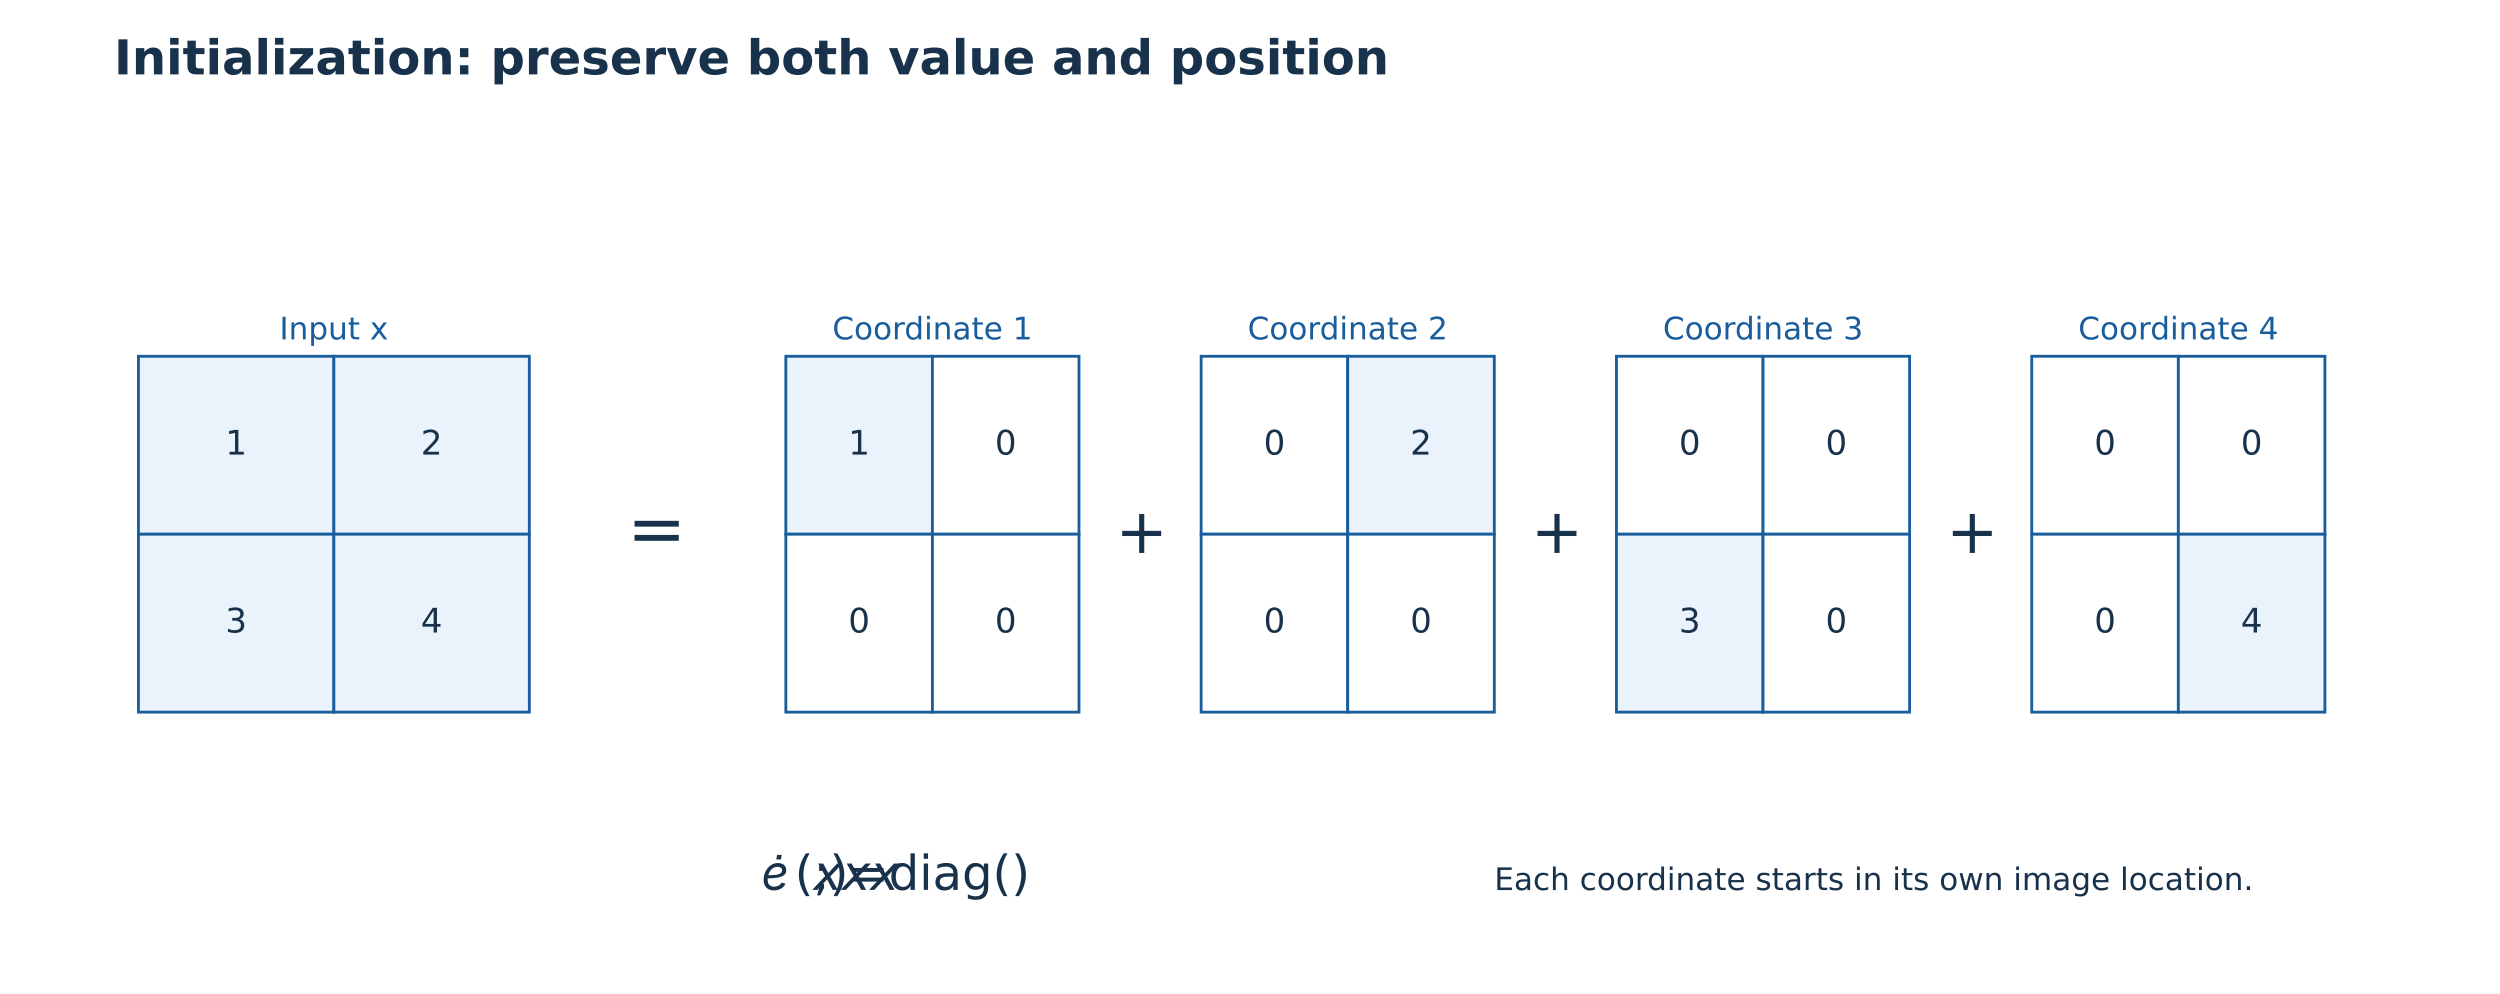
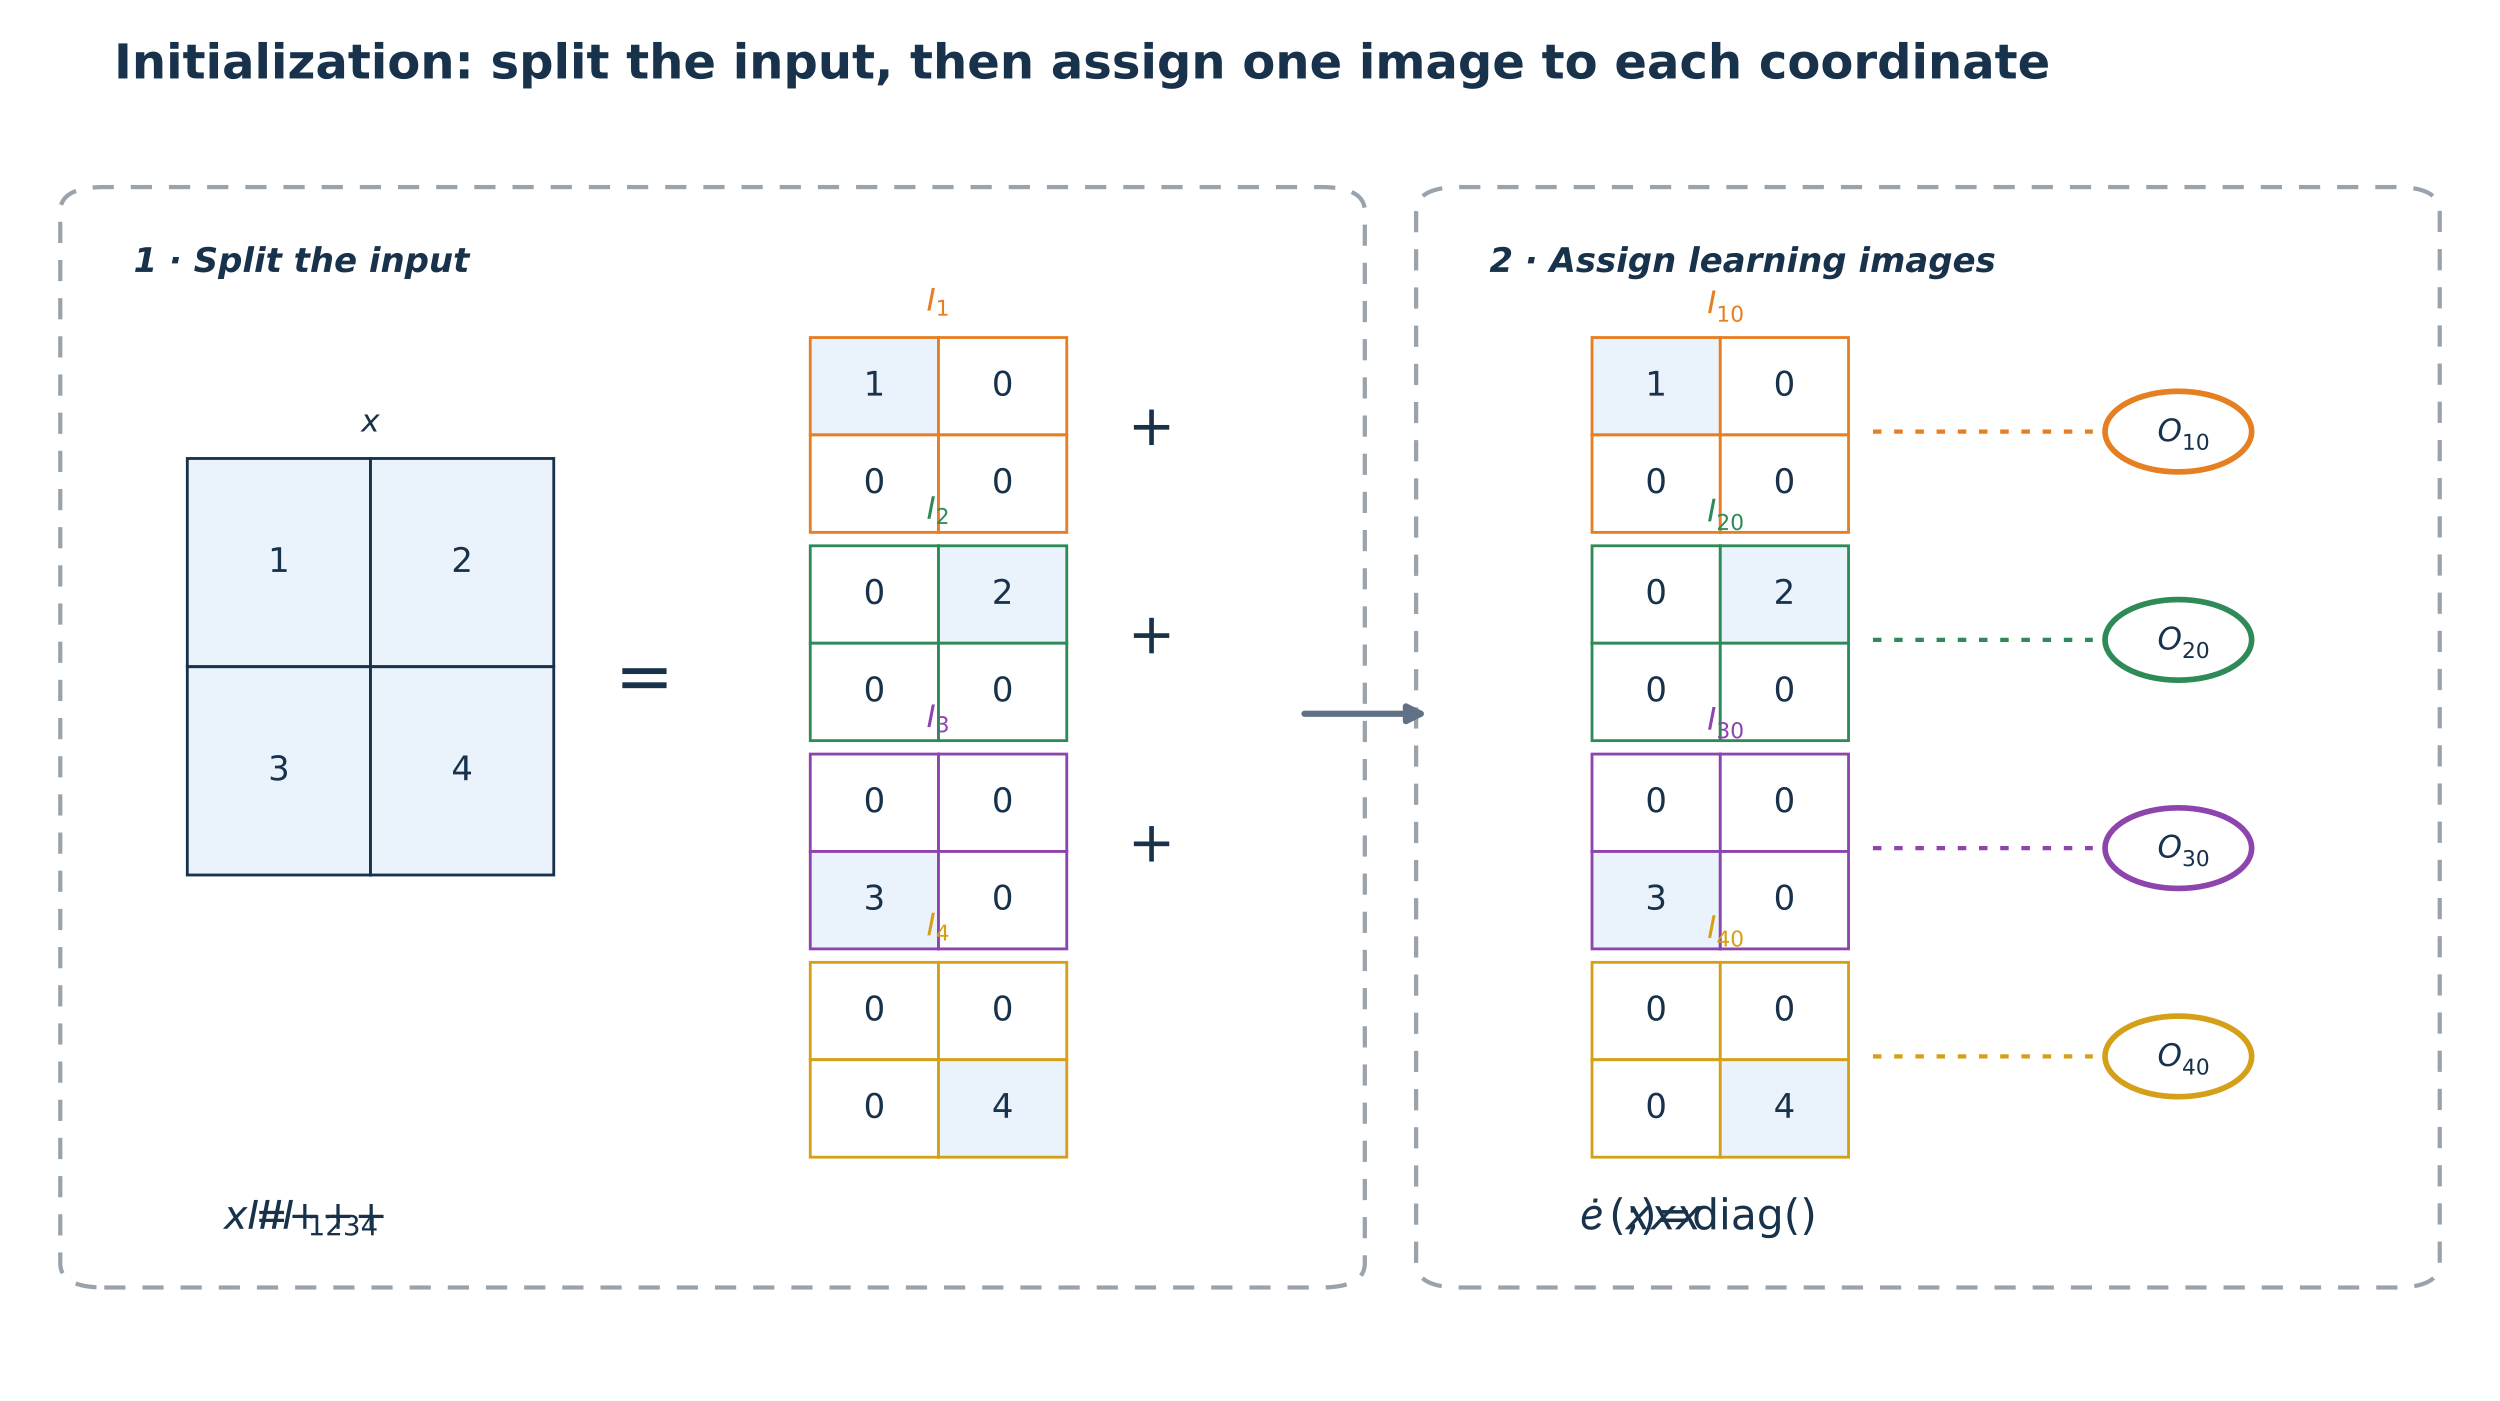
- <svg xmlns="http://www.w3.org/2000/svg" width="884.16pt" height="351.36pt" viewBox="0 0 884.16 351.36" version="1.1">
+ <svg xmlns="http://www.w3.org/2000/svg" width="884.16pt" height="495.36pt" viewBox="0 0 884.16 495.36" version="1.1">
  <defs>
    <style type="text/css">*{stroke-linejoin: round; stroke-linecap: butt}</style>
  </defs>
  <g id="figure_1">
    <g id="patch_1">
-       <path d="M 0 351.36 L 884.16 351.36 L 884.16 0 L 0 0 z " style="fill: #ffffff" />
+       <path d="M 0 495.36 L 884.16 495.36 L 884.16 0 L 0 0 z " style="fill: #ffffff" />
    </g>
    <g id="axes_1">
      <g id="patch_2">
-         <path d="M 48.96 188.928 L 118.08 188.928 L 118.08 126 L 48.96 126 z " clip-path="url(#p3dae7c7e7a)" style="fill: #eaf3fb; stroke: #195d9c; stroke-linejoin: miter" />
+         <path d="M 36.864 455.342 L 467.136 455.342 Q 482.688 455.342 482.688 446.789 L 482.688 74.707 Q 482.688 66.154 467.136 66.154 L 36.864 66.154 Q 21.312 66.154 21.312 74.707 L 21.312 446.789 Q 21.312 455.342 36.864 455.342 z " clip-path="url(#p01861d3ef5)" style="fill: #ffffff; stroke-dasharray: 7.5,6; stroke-dashoffset: 0; stroke: #9aa3ac; stroke-width: 1.5; stroke-linejoin: miter" />
      </g>
      <g id="patch_3">
-         <path d="M 118.08 188.928 L 187.2 188.928 L 187.2 126 L 118.08 126 z " clip-path="url(#p3dae7c7e7a)" style="fill: #eaf3fb; stroke: #195d9c; stroke-linejoin: miter" />
+         <path d="M 516.384 455.342 L 847.296 455.342 Q 862.848 455.342 862.848 446.789 L 862.848 74.707 Q 862.848 66.154 847.296 66.154 L 516.384 66.154 Q 500.832 66.154 500.832 74.707 L 500.832 446.789 Q 500.832 455.342 516.384 455.342 z " clip-path="url(#p01861d3ef5)" style="fill: #ffffff; stroke-dasharray: 7.5,6; stroke-dashoffset: 0; stroke: #9aa3ac; stroke-width: 1.5; stroke-linejoin: miter" />
      </g>
      <g id="patch_4">
-         <path d="M 48.96 251.856 L 118.08 251.856 L 118.08 188.928 L 48.96 188.928 z " clip-path="url(#p3dae7c7e7a)" style="fill: #eaf3fb; stroke: #195d9c; stroke-linejoin: miter" />
+         <path d="M 66.24 235.8 L 131.04 235.8 L 131.04 162.144 L 66.24 162.144 z " clip-path="url(#p01861d3ef5)" style="fill: #eaf3fb; stroke: #18324b; stroke-linejoin: miter" />
      </g>
      <g id="patch_5">
-         <path d="M 118.08 251.856 L 187.2 251.856 L 187.2 188.928 L 118.08 188.928 z " clip-path="url(#p3dae7c7e7a)" style="fill: #eaf3fb; stroke: #195d9c; stroke-linejoin: miter" />
+         <path d="M 131.04 235.8 L 195.84 235.8 L 195.84 162.144 L 131.04 162.144 z " clip-path="url(#p01861d3ef5)" style="fill: #eaf3fb; stroke: #18324b; stroke-linejoin: miter" />
      </g>
      <g id="patch_6">
-         <path d="M 277.92 188.928 L 329.76 188.928 L 329.76 126 L 277.92 126 z " clip-path="url(#p3dae7c7e7a)" style="fill: #eaf3fb; stroke: #195d9c; stroke-linejoin: miter" />
+         <path d="M 66.24 309.456 L 131.04 309.456 L 131.04 235.8 L 66.24 235.8 z " clip-path="url(#p01861d3ef5)" style="fill: #eaf3fb; stroke: #18324b; stroke-linejoin: miter" />
      </g>
      <g id="patch_7">
-         <path d="M 329.76 188.928 L 381.6 188.928 L 381.6 126 L 329.76 126 z " clip-path="url(#p3dae7c7e7a)" style="fill: #ffffff; stroke: #195d9c; stroke-linejoin: miter" />
+         <path d="M 131.04 309.456 L 195.84 309.456 L 195.84 235.8 L 131.04 235.8 z " clip-path="url(#p01861d3ef5)" style="fill: #eaf3fb; stroke: #18324b; stroke-linejoin: miter" />
      </g>
      <g id="patch_8">
-         <path d="M 277.92 251.856 L 329.76 251.856 L 329.76 188.928 L 277.92 188.928 z " clip-path="url(#p3dae7c7e7a)" style="fill: #ffffff; stroke: #195d9c; stroke-linejoin: miter" />
+         <path d="M 286.56 153.828 L 331.92 153.828 L 331.92 119.376 L 286.56 119.376 z " clip-path="url(#p01861d3ef5)" style="fill: #eaf3fb; stroke: #e67e22; stroke-linejoin: miter" />
      </g>
      <g id="patch_9">
-         <path d="M 329.76 251.856 L 381.6 251.856 L 381.6 188.928 L 329.76 188.928 z " clip-path="url(#p3dae7c7e7a)" style="fill: #ffffff; stroke: #195d9c; stroke-linejoin: miter" />
+         <path d="M 331.92 153.828 L 377.28 153.828 L 377.28 119.376 L 331.92 119.376 z " clip-path="url(#p01861d3ef5)" style="fill: #ffffff; stroke: #e67e22; stroke-linejoin: miter" />
      </g>
      <g id="patch_10">
-         <path d="M 424.8 188.928 L 476.64 188.928 L 476.64 126 L 424.8 126 z " clip-path="url(#p3dae7c7e7a)" style="fill: #ffffff; stroke: #195d9c; stroke-linejoin: miter" />
+         <path d="M 286.56 188.28 L 331.92 188.28 L 331.92 153.828 L 286.56 153.828 z " clip-path="url(#p01861d3ef5)" style="fill: #ffffff; stroke: #e67e22; stroke-linejoin: miter" />
      </g>
      <g id="patch_11">
-         <path d="M 476.64 188.928 L 528.48 188.928 L 528.48 126 L 476.64 126 z " clip-path="url(#p3dae7c7e7a)" style="fill: #eaf3fb; stroke: #195d9c; stroke-linejoin: miter" />
+         <path d="M 331.92 188.28 L 377.28 188.28 L 377.28 153.828 L 331.92 153.828 z " clip-path="url(#p01861d3ef5)" style="fill: #ffffff; stroke: #e67e22; stroke-linejoin: miter" />
      </g>
      <g id="patch_12">
-         <path d="M 424.8 251.856 L 476.64 251.856 L 476.64 188.928 L 424.8 188.928 z " clip-path="url(#p3dae7c7e7a)" style="fill: #ffffff; stroke: #195d9c; stroke-linejoin: miter" />
+         <path d="M 563.04 153.828 L 608.4 153.828 L 608.4 119.376 L 563.04 119.376 z " clip-path="url(#p01861d3ef5)" style="fill: #eaf3fb; stroke: #e67e22; stroke-linejoin: miter" />
      </g>
      <g id="patch_13">
-         <path d="M 476.64 251.856 L 528.48 251.856 L 528.48 188.928 L 476.64 188.928 z " clip-path="url(#p3dae7c7e7a)" style="fill: #ffffff; stroke: #195d9c; stroke-linejoin: miter" />
+         <path d="M 608.4 153.828 L 653.76 153.828 L 653.76 119.376 L 608.4 119.376 z " clip-path="url(#p01861d3ef5)" style="fill: #ffffff; stroke: #e67e22; stroke-linejoin: miter" />
      </g>
      <g id="patch_14">
-         <path d="M 571.68 188.928 L 623.52 188.928 L 623.52 126 L 571.68 126 z " clip-path="url(#p3dae7c7e7a)" style="fill: #ffffff; stroke: #195d9c; stroke-linejoin: miter" />
+         <path d="M 563.04 188.28 L 608.4 188.28 L 608.4 153.828 L 563.04 153.828 z " clip-path="url(#p01861d3ef5)" style="fill: #ffffff; stroke: #e67e22; stroke-linejoin: miter" />
      </g>
      <g id="patch_15">
-         <path d="M 623.52 188.928 L 675.36 188.928 L 675.36 126 L 623.52 126 z " clip-path="url(#p3dae7c7e7a)" style="fill: #ffffff; stroke: #195d9c; stroke-linejoin: miter" />
+         <path d="M 608.4 188.28 L 653.76 188.28 L 653.76 153.828 L 608.4 153.828 z " clip-path="url(#p01861d3ef5)" style="fill: #ffffff; stroke: #e67e22; stroke-linejoin: miter" />
      </g>
      <g id="patch_16">
-         <path d="M 571.68 251.856 L 623.52 251.856 L 623.52 188.928 L 571.68 188.928 z " clip-path="url(#p3dae7c7e7a)" style="fill: #eaf3fb; stroke: #195d9c; stroke-linejoin: miter" />
+         <path d="M 770.4 166.896 C 777.274 166.896 783.868 165.394 788.728 162.721 C 793.589 160.047 796.32 156.421 796.32 152.64 C 796.32 148.859 793.589 145.233 788.728 142.559 C 783.868 139.886 777.274 138.384 770.4 138.384 C 763.526 138.384 756.932 139.886 752.072 142.559 C 747.211 145.233 744.48 148.859 744.48 152.64 C 744.48 156.421 747.211 160.047 752.072 162.721 C 756.932 165.394 763.526 166.896 770.4 166.896 z " clip-path="url(#p01861d3ef5)" style="fill: #ffffff; stroke: #e67e22; stroke-width: 2; stroke-linejoin: miter" />
      </g>
      <g id="patch_17">
-         <path d="M 623.52 251.856 L 675.36 251.856 L 675.36 188.928 L 623.52 188.928 z " clip-path="url(#p3dae7c7e7a)" style="fill: #ffffff; stroke: #195d9c; stroke-linejoin: miter" />
+         <path d="M 286.56 227.484 L 331.92 227.484 L 331.92 193.032 L 286.56 193.032 z " clip-path="url(#p01861d3ef5)" style="fill: #ffffff; stroke: #2e8b57; stroke-linejoin: miter" />
      </g>
      <g id="patch_18">
-         <path d="M 718.56 188.928 L 770.4 188.928 L 770.4 126 L 718.56 126 z " clip-path="url(#p3dae7c7e7a)" style="fill: #ffffff; stroke: #195d9c; stroke-linejoin: miter" />
+         <path d="M 331.92 227.484 L 377.28 227.484 L 377.28 193.032 L 331.92 193.032 z " clip-path="url(#p01861d3ef5)" style="fill: #eaf3fb; stroke: #2e8b57; stroke-linejoin: miter" />
      </g>
      <g id="patch_19">
-         <path d="M 770.4 188.928 L 822.24 188.928 L 822.24 126 L 770.4 126 z " clip-path="url(#p3dae7c7e7a)" style="fill: #ffffff; stroke: #195d9c; stroke-linejoin: miter" />
+         <path d="M 286.56 261.936 L 331.92 261.936 L 331.92 227.484 L 286.56 227.484 z " clip-path="url(#p01861d3ef5)" style="fill: #ffffff; stroke: #2e8b57; stroke-linejoin: miter" />
      </g>
      <g id="patch_20">
-         <path d="M 718.56 251.856 L 770.4 251.856 L 770.4 188.928 L 718.56 188.928 z " clip-path="url(#p3dae7c7e7a)" style="fill: #ffffff; stroke: #195d9c; stroke-linejoin: miter" />
+         <path d="M 331.92 261.936 L 377.28 261.936 L 377.28 227.484 L 331.92 227.484 z " clip-path="url(#p01861d3ef5)" style="fill: #ffffff; stroke: #2e8b57; stroke-linejoin: miter" />
      </g>
      <g id="patch_21">
-         <path d="M 770.4 251.856 L 822.24 251.856 L 822.24 188.928 L 770.4 188.928 z " clip-path="url(#p3dae7c7e7a)" style="fill: #eaf3fb; stroke: #195d9c; stroke-linejoin: miter" />
+         <path d="M 563.04 227.484 L 608.4 227.484 L 608.4 193.032 L 563.04 193.032 z " clip-path="url(#p01861d3ef5)" style="fill: #ffffff; stroke: #2e8b57; stroke-linejoin: miter" />
+       </g>
+       <g id="patch_22">
+         <path d="M 608.4 227.484 L 653.76 227.484 L 653.76 193.032 L 608.4 193.032 z " clip-path="url(#p01861d3ef5)" style="fill: #eaf3fb; stroke: #2e8b57; stroke-linejoin: miter" />
+       </g>
+       <g id="patch_23">
+         <path d="M 563.04 261.936 L 608.4 261.936 L 608.4 227.484 L 563.04 227.484 z " clip-path="url(#p01861d3ef5)" style="fill: #ffffff; stroke: #2e8b57; stroke-linejoin: miter" />
+       </g>
+       <g id="patch_24">
+         <path d="M 608.4 261.936 L 653.76 261.936 L 653.76 227.484 L 608.4 227.484 z " clip-path="url(#p01861d3ef5)" style="fill: #ffffff; stroke: #2e8b57; stroke-linejoin: miter" />
+       </g>
+       <g id="patch_25">
+         <path d="M 770.4 240.552 C 777.274 240.552 783.868 239.05 788.728 236.377 C 793.589 233.703 796.32 230.077 796.32 226.296 C 796.32 222.515 793.589 218.889 788.728 216.215 C 783.868 213.542 777.274 212.04 770.4 212.04 C 763.526 212.04 756.932 213.542 752.072 216.215 C 747.211 218.889 744.48 222.515 744.48 226.296 C 744.48 230.077 747.211 233.703 752.072 236.377 C 756.932 239.05 763.526 240.552 770.4 240.552 z " clip-path="url(#p01861d3ef5)" style="fill: #ffffff; stroke: #2e8b57; stroke-width: 2; stroke-linejoin: miter" />
+       </g>
+       <g id="patch_26">
+         <path d="M 286.56 301.14 L 331.92 301.14 L 331.92 266.688 L 286.56 266.688 z " clip-path="url(#p01861d3ef5)" style="fill: #ffffff; stroke: #8e44ad; stroke-linejoin: miter" />
+       </g>
+       <g id="patch_27">
+         <path d="M 331.92 301.14 L 377.28 301.14 L 377.28 266.688 L 331.92 266.688 z " clip-path="url(#p01861d3ef5)" style="fill: #ffffff; stroke: #8e44ad; stroke-linejoin: miter" />
+       </g>
+       <g id="patch_28">
+         <path d="M 286.56 335.592 L 331.92 335.592 L 331.92 301.14 L 286.56 301.14 z " clip-path="url(#p01861d3ef5)" style="fill: #eaf3fb; stroke: #8e44ad; stroke-linejoin: miter" />
+       </g>
+       <g id="patch_29">
+         <path d="M 331.92 335.592 L 377.28 335.592 L 377.28 301.14 L 331.92 301.14 z " clip-path="url(#p01861d3ef5)" style="fill: #ffffff; stroke: #8e44ad; stroke-linejoin: miter" />
+       </g>
+       <g id="patch_30">
+         <path d="M 563.04 301.14 L 608.4 301.14 L 608.4 266.688 L 563.04 266.688 z " clip-path="url(#p01861d3ef5)" style="fill: #ffffff; stroke: #8e44ad; stroke-linejoin: miter" />
+       </g>
+       <g id="patch_31">
+         <path d="M 608.4 301.14 L 653.76 301.14 L 653.76 266.688 L 608.4 266.688 z " clip-path="url(#p01861d3ef5)" style="fill: #ffffff; stroke: #8e44ad; stroke-linejoin: miter" />
+       </g>
+       <g id="patch_32">
+         <path d="M 563.04 335.592 L 608.4 335.592 L 608.4 301.14 L 563.04 301.14 z " clip-path="url(#p01861d3ef5)" style="fill: #eaf3fb; stroke: #8e44ad; stroke-linejoin: miter" />
+       </g>
+       <g id="patch_33">
+         <path d="M 608.4 335.592 L 653.76 335.592 L 653.76 301.14 L 608.4 301.14 z " clip-path="url(#p01861d3ef5)" style="fill: #ffffff; stroke: #8e44ad; stroke-linejoin: miter" />
+       </g>
+       <g id="patch_34">
+         <path d="M 770.4 314.208 C 777.274 314.208 783.868 312.706 788.728 310.033 C 793.589 307.359 796.32 303.733 796.32 299.952 C 796.32 296.171 793.589 292.545 788.728 289.871 C 783.868 287.198 777.274 285.696 770.4 285.696 C 763.526 285.696 756.932 287.198 752.072 289.871 C 747.211 292.545 744.48 296.171 744.48 299.952 C 744.48 303.733 747.211 307.359 752.072 310.033 C 756.932 312.706 763.526 314.208 770.4 314.208 z " clip-path="url(#p01861d3ef5)" style="fill: #ffffff; stroke: #8e44ad; stroke-width: 2; stroke-linejoin: miter" />
+       </g>
+       <g id="patch_35">
+         <path d="M 286.56 374.796 L 331.92 374.796 L 331.92 340.344 L 286.56 340.344 z " clip-path="url(#p01861d3ef5)" style="fill: #ffffff; stroke: #d4a017; stroke-linejoin: miter" />
+       </g>
+       <g id="patch_36">
+         <path d="M 331.92 374.796 L 377.28 374.796 L 377.28 340.344 L 331.92 340.344 z " clip-path="url(#p01861d3ef5)" style="fill: #ffffff; stroke: #d4a017; stroke-linejoin: miter" />
+       </g>
+       <g id="patch_37">
+         <path d="M 286.56 409.248 L 331.92 409.248 L 331.92 374.796 L 286.56 374.796 z " clip-path="url(#p01861d3ef5)" style="fill: #ffffff; stroke: #d4a017; stroke-linejoin: miter" />
+       </g>
+       <g id="patch_38">
+         <path d="M 331.92 409.248 L 377.28 409.248 L 377.28 374.796 L 331.92 374.796 z " clip-path="url(#p01861d3ef5)" style="fill: #eaf3fb; stroke: #d4a017; stroke-linejoin: miter" />
+       </g>
+       <g id="patch_39">
+         <path d="M 563.04 374.796 L 608.4 374.796 L 608.4 340.344 L 563.04 340.344 z " clip-path="url(#p01861d3ef5)" style="fill: #ffffff; stroke: #d4a017; stroke-linejoin: miter" />
+       </g>
+       <g id="patch_40">
+         <path d="M 608.4 374.796 L 653.76 374.796 L 653.76 340.344 L 608.4 340.344 z " clip-path="url(#p01861d3ef5)" style="fill: #ffffff; stroke: #d4a017; stroke-linejoin: miter" />
+       </g>
+       <g id="patch_41">
+         <path d="M 563.04 409.248 L 608.4 409.248 L 608.4 374.796 L 563.04 374.796 z " clip-path="url(#p01861d3ef5)" style="fill: #ffffff; stroke: #d4a017; stroke-linejoin: miter" />
+       </g>
+       <g id="patch_42">
+         <path d="M 608.4 409.248 L 653.76 409.248 L 653.76 374.796 L 608.4 374.796 z " clip-path="url(#p01861d3ef5)" style="fill: #eaf3fb; stroke: #d4a017; stroke-linejoin: miter" />
+       </g>
+       <g id="patch_43">
+         <path d="M 770.4 387.864 C 777.274 387.864 783.868 386.362 788.728 383.689 C 793.589 381.015 796.32 377.389 796.32 373.608 C 796.32 369.827 793.589 366.201 788.728 363.527 C 783.868 360.854 777.274 359.352 770.4 359.352 C 763.526 359.352 756.932 360.854 752.072 363.527 C 747.211 366.201 744.48 369.827 744.48 373.608 C 744.48 377.389 747.211 381.015 752.072 383.689 C 756.932 386.362 763.526 387.864 770.4 387.864 z " clip-path="url(#p01861d3ef5)" style="fill: #ffffff; stroke: #d4a017; stroke-width: 2; stroke-linejoin: miter" />
+       </g>
+       <g id="patch_44">
+         <path d="M 461.358 252.432 Q 483.12 252.432 502.423 252.432 " clip-path="url(#p01861d3ef5)" style="fill: none; stroke: #617185; stroke-width: 2.2; stroke-linecap: round" />
+         <path d="M 497.223 249.832 L 502.423 252.432 L 497.223 255.032 z " clip-path="url(#p01861d3ef5)" style="fill: #617185; stroke: #617185; stroke-width: 2.2; stroke-linecap: round" />
+       </g>
+       <g id="line2d_1">
+         <path d="M 662.4 152.64 L 740.16 152.64 " clip-path="url(#p01861d3ef5)" style="fill: none; stroke-dasharray: 3,4.5; stroke-dashoffset: 0; stroke: #e67e22; stroke-width: 1.5" />
+       </g>
+       <g id="line2d_2">
+         <path d="M 662.4 226.296 L 740.16 226.296 " clip-path="url(#p01861d3ef5)" style="fill: none; stroke-dasharray: 3,4.5; stroke-dashoffset: 0; stroke: #2e8b57; stroke-width: 1.5" />
+       </g>
+       <g id="line2d_3">
+         <path d="M 662.4 299.952 L 740.16 299.952 " clip-path="url(#p01861d3ef5)" style="fill: none; stroke-dasharray: 3,4.5; stroke-dashoffset: 0; stroke: #8e44ad; stroke-width: 1.5" />
+       </g>
+       <g id="line2d_4">
+         <path d="M 662.4 373.608 L 740.16 373.608 " clip-path="url(#p01861d3ef5)" style="fill: none; stroke-dasharray: 3,4.5; stroke-dashoffset: 0; stroke: #d4a017; stroke-width: 1.5" />
      </g>
      <g id="text_1">
-         <text style="fill: #18324b; font: 12px 'DejaVu Sans'; text-anchor: middle" x="83.52" y="160.775" transform="rotate(-0 83.52 160.7752)">1</text>
+         <text style="fill: #18324b; font: italic 700 12px 'DejaVu Sans'; text-anchor: start" x="47.232" y="96.181" transform="rotate(-0 47.232 96.18053)">1 · Split the input</text>
      </g>
      <g id="text_2">
-         <text style="fill: #18324b; font: 12px 'DejaVu Sans'; text-anchor: middle" x="152.64" y="160.775" transform="rotate(-0 152.64 160.7752)">2</text>
+         <text style="fill: #18324b; font: italic 700 12px 'DejaVu Sans'; text-anchor: start" x="526.752" y="96.181" transform="rotate(-0 526.752 96.18053)">2 · Assign learning images</text>
      </g>
      <g id="text_3">
-         <text style="fill: #18324b; font: 12px 'DejaVu Sans'; text-anchor: middle" x="83.52" y="223.703" transform="rotate(-0 83.52 223.7032)">3</text>
+         <text style="fill: #18324b; font: 12px 'DejaVu Sans'; text-anchor: middle" x="98.64" y="202.283" transform="rotate(-0 98.64 202.2833)">1</text>
      </g>
      <g id="text_4">
-         <text style="fill: #18324b; font: 12px 'DejaVu Sans'; text-anchor: middle" x="152.64" y="223.703" transform="rotate(-0 152.64 223.7032)">4</text>
+         <text style="fill: #18324b; font: 12px 'DejaVu Sans'; text-anchor: middle" x="163.44" y="202.283" transform="rotate(-0 163.44 202.2833)">2</text>
      </g>
      <g id="text_5">
-         <text style="fill: #195d9c; font: 11px 'DejaVu Sans'; text-anchor: middle" x="118.08" y="120.038" transform="rotate(-0 118.08 120.0384)">Input x</text>
+         <text style="fill: #18324b; font: 12px 'DejaVu Sans'; text-anchor: middle" x="98.64" y="275.939" transform="rotate(-0 98.64 275.9393)">3</text>
      </g>
      <g id="text_6">
-         <text style="fill: #18324b; font: 25px 'DejaVu Sans'; text-anchor: start" x="221.76" y="195.552" transform="rotate(-0 221.76 195.552)">=</text>
+         <text style="fill: #18324b; font: 12px 'DejaVu Sans'; text-anchor: middle" x="163.44" y="275.939" transform="rotate(-0 163.44 275.9393)">4</text>
      </g>
      <g id="text_7">
-         <text style="fill: #18324b; font: 12px 'DejaVu Sans'; text-anchor: middle" x="303.84" y="160.775" transform="rotate(-0 303.84 160.7752)">1</text>
+         <g style="fill: #18324b" transform="translate(127.74 153.5904)">
+           <text>
+             <tspan style="font: oblique 11px 'DejaVu Sans'" x="0" y="-0.984">x</tspan>
+           </text>
+         </g>
      </g>
      <g id="text_8">
-         <text style="fill: #18324b; font: 12px 'DejaVu Sans'; text-anchor: middle" x="355.68" y="160.775" transform="rotate(-0 355.68 160.7752)">0</text>
+         <text style="fill: #18324b; font: 25px 'DejaVu Sans'; text-anchor: start" x="217.44" y="247.68" transform="rotate(-0 217.44 247.68)">=</text>
      </g>
      <g id="text_9">
-         <text style="fill: #18324b; font: 12px 'DejaVu Sans'; text-anchor: middle" x="303.84" y="223.703" transform="rotate(-0 303.84 223.7032)">0</text>
+         <text style="fill: #18324b; font: 12px 'DejaVu Sans'; text-anchor: middle" x="309.24" y="139.913" transform="rotate(-0 309.24 139.9133)">1</text>
      </g>
      <g id="text_10">
-         <text style="fill: #18324b; font: 12px 'DejaVu Sans'; text-anchor: middle" x="355.68" y="223.703" transform="rotate(-0 355.68 223.7032)">0</text>
+         <text style="fill: #18324b; font: 12px 'DejaVu Sans'; text-anchor: middle" x="354.6" y="139.913" transform="rotate(-0 354.6 139.9133)">0</text>
      </g>
      <g id="text_11">
-         <text style="fill: #195d9c; font: 11px 'DejaVu Sans'; text-anchor: middle" x="329.76" y="120.038" transform="rotate(-0 329.76 120.0384)">Coordinate 1</text>
+         <text style="fill: #18324b; font: 12px 'DejaVu Sans'; text-anchor: middle" x="309.24" y="174.365" transform="rotate(-0 309.24 174.3653)">0</text>
      </g>
      <g id="text_12">
-         <text style="fill: #18324b; font: 22px 'DejaVu Sans'; text-anchor: start" x="394.56" y="195.552" transform="rotate(-0 394.56 195.552)">+</text>
+         <text style="fill: #18324b; font: 12px 'DejaVu Sans'; text-anchor: middle" x="354.6" y="174.365" transform="rotate(-0 354.6 174.3653)">0</text>
      </g>
      <g id="text_13">
-         <text style="fill: #18324b; font: 12px 'DejaVu Sans'; text-anchor: middle" x="450.72" y="160.775" transform="rotate(-0 450.72 160.7752)">0</text>
+         <g style="fill: #e67e22" transform="translate(327.685 110.8224)">
+           <text>
+             <tspan style="font: oblique 11px 'DejaVu Sans'" x="0" y="-0.984">I</tspan>
+             <tspan style="font: 7.7px 'DejaVu Sans'" x="3.244" y="0.82">1</tspan>
+           </text>
+         </g>
      </g>
      <g id="text_14">
-         <text style="fill: #18324b; font: 12px 'DejaVu Sans'; text-anchor: middle" x="502.56" y="160.775" transform="rotate(-0 502.56 160.7752)">2</text>
+         <text style="fill: #18324b; font: 20px 'DejaVu Sans'; text-anchor: start" x="398.88" y="157.392" transform="rotate(-0 398.88 157.392)">+</text>
      </g>
      <g id="text_15">
-         <text style="fill: #18324b; font: 12px 'DejaVu Sans'; text-anchor: middle" x="450.72" y="223.703" transform="rotate(-0 450.72 223.7032)">0</text>
+         <text style="fill: #18324b; font: 12px 'DejaVu Sans'; text-anchor: middle" x="585.72" y="139.913" transform="rotate(-0 585.72 139.9133)">1</text>
      </g>
      <g id="text_16">
-         <text style="fill: #18324b; font: 12px 'DejaVu Sans'; text-anchor: middle" x="502.56" y="223.703" transform="rotate(-0 502.56 223.7032)">0</text>
+         <text style="fill: #18324b; font: 12px 'DejaVu Sans'; text-anchor: middle" x="631.08" y="139.913" transform="rotate(-0 631.08 139.9133)">0</text>
      </g>
      <g id="text_17">
-         <text style="fill: #195d9c; font: 11px 'DejaVu Sans'; text-anchor: middle" x="476.64" y="120.038" transform="rotate(-0 476.64 120.0384)">Coordinate 2</text>
+         <text style="fill: #18324b; font: 12px 'DejaVu Sans'; text-anchor: middle" x="585.72" y="174.365" transform="rotate(-0 585.72 174.3653)">0</text>
      </g>
      <g id="text_18">
-         <text style="fill: #18324b; font: 22px 'DejaVu Sans'; text-anchor: start" x="541.44" y="195.552" transform="rotate(-0 541.44 195.552)">+</text>
+         <text style="fill: #18324b; font: 12px 'DejaVu Sans'; text-anchor: middle" x="631.08" y="174.365" transform="rotate(-0 631.08 174.3653)">0</text>
      </g>
      <g id="text_19">
-         <text style="fill: #18324b; font: 12px 'DejaVu Sans'; text-anchor: middle" x="597.6" y="160.775" transform="rotate(-0 597.6 160.7752)">0</text>
+         <g style="fill: #e67e22" transform="translate(603.78 110.8224)">
+           <text>
+             <tspan style="font: oblique 11px 'DejaVu Sans'" x="0" y="-0.069">I</tspan>
+             <tspan style="font: 7.7px 'DejaVu Sans'" x="3.244 4.015" y="2.939 -4.28">10</tspan>
+           </text>
+         </g>
      </g>
      <g id="text_20">
-         <text style="fill: #18324b; font: 12px 'DejaVu Sans'; text-anchor: middle" x="649.44" y="160.775" transform="rotate(-0 649.44 160.7752)">0</text>
+         <g style="fill: #18324b" transform="translate(763.03 156.105)">
+           <text>
+             <tspan style="font: oblique 11px 'DejaVu Sans'" x="0" y="-0.069">O</tspan>
+             <tspan style="font: 7.7px 'DejaVu Sans'" x="8.658 9.451" y="2.939 -4.28">10</tspan>
+           </text>
+         </g>
      </g>
      <g id="text_21">
-         <text style="fill: #18324b; font: 12px 'DejaVu Sans'; text-anchor: middle" x="597.6" y="223.703" transform="rotate(-0 597.6 223.7032)">3</text>
+         <text style="fill: #18324b; font: 12px 'DejaVu Sans'; text-anchor: middle" x="309.24" y="213.569" transform="rotate(-0 309.24 213.5693)">0</text>
      </g>
      <g id="text_22">
-         <text style="fill: #18324b; font: 12px 'DejaVu Sans'; text-anchor: middle" x="649.44" y="223.703" transform="rotate(-0 649.44 223.7032)">0</text>
+         <text style="fill: #18324b; font: 12px 'DejaVu Sans'; text-anchor: middle" x="354.6" y="213.569" transform="rotate(-0 354.6 213.5693)">2</text>
      </g>
      <g id="text_23">
-         <text style="fill: #195d9c; font: 11px 'DejaVu Sans'; text-anchor: middle" x="623.52" y="120.038" transform="rotate(-0 623.52 120.0384)">Coordinate 3</text>
+         <text style="fill: #18324b; font: 12px 'DejaVu Sans'; text-anchor: middle" x="309.24" y="248.021" transform="rotate(-0 309.24 248.0213)">0</text>
      </g>
      <g id="text_24">
-         <text style="fill: #18324b; font: 22px 'DejaVu Sans'; text-anchor: start" x="688.32" y="195.552" transform="rotate(-0 688.32 195.552)">+</text>
+         <text style="fill: #18324b; font: 12px 'DejaVu Sans'; text-anchor: middle" x="354.6" y="248.021" transform="rotate(-0 354.6 248.0213)">0</text>
      </g>
      <g id="text_25">
-         <text style="fill: #18324b; font: 12px 'DejaVu Sans'; text-anchor: middle" x="744.48" y="160.775" transform="rotate(-0 744.48 160.7752)">0</text>
+         <g style="fill: #2e8b57" transform="translate(327.685 184.4784)">
+           <text>
+             <tspan style="font: oblique 11px 'DejaVu Sans'" x="0" y="-0.984">I</tspan>
+             <tspan style="font: 7.7px 'DejaVu Sans'" x="3.244" y="0.82">2</tspan>
+           </text>
+         </g>
      </g>
      <g id="text_26">
-         <text style="fill: #18324b; font: 12px 'DejaVu Sans'; text-anchor: middle" x="796.32" y="160.775" transform="rotate(-0 796.32 160.7752)">0</text>
+         <text style="fill: #18324b; font: 20px 'DejaVu Sans'; text-anchor: start" x="398.88" y="231.048" transform="rotate(-0 398.88 231.048)">+</text>
      </g>
      <g id="text_27">
-         <text style="fill: #18324b; font: 12px 'DejaVu Sans'; text-anchor: middle" x="744.48" y="223.703" transform="rotate(-0 744.48 223.7032)">0</text>
+         <text style="fill: #18324b; font: 12px 'DejaVu Sans'; text-anchor: middle" x="585.72" y="213.569" transform="rotate(-0 585.72 213.5693)">0</text>
      </g>
      <g id="text_28">
-         <text style="fill: #18324b; font: 12px 'DejaVu Sans'; text-anchor: middle" x="796.32" y="223.703" transform="rotate(-0 796.32 223.7032)">4</text>
+         <text style="fill: #18324b; font: 12px 'DejaVu Sans'; text-anchor: middle" x="631.08" y="213.569" transform="rotate(-0 631.08 213.5693)">2</text>
      </g>
      <g id="text_29">
-         <text style="fill: #195d9c; font: 11px 'DejaVu Sans'; text-anchor: middle" x="770.4" y="120.038" transform="rotate(-0 770.4 120.0384)">Coordinate 4</text>
+         <text style="fill: #18324b; font: 12px 'DejaVu Sans'; text-anchor: middle" x="585.72" y="248.021" transform="rotate(-0 585.72 248.0213)">0</text>
      </g>
      <g id="text_30">
-         <g style="fill: #18324b" transform="translate(269.28 314.784)">
-           <text>
-             <tspan style="font: italic 17px 'STIXNonUnicode'" x="0" y="-0.078"></tspan>
-             <tspan style="font: 17px 'DejaVu Sans'" x="11.781 28.474 47.574 57.518 75.074 85.865 90.589 101.006 111.797 128.49" y="-0.078">(;)=diag()</tspan>
-             <tspan style="font: oblique 17px 'DejaVu Sans'" x="18.413 37.513 118.429" y="-0.078">xxx</tspan>
-           </text>
-         </g>
+         <text style="fill: #18324b; font: 12px 'DejaVu Sans'; text-anchor: middle" x="631.08" y="248.021" transform="rotate(-0 631.08 248.0213)">0</text>
      </g>
      <g id="text_31">
-         <text style="fill: #18324b; font: 11px 'DejaVu Sans'; text-anchor: start" x="528.48" y="314.784" transform="rotate(-0 528.48 314.784)">Each coordinate starts in its own image location.</text>
+         <g style="fill: #2e8b57" transform="translate(603.78 184.4784)">
+           <text>
+             <tspan style="font: oblique 11px 'DejaVu Sans'" x="0" y="-0.069">I</tspan>
+             <tspan style="font: 7.7px 'DejaVu Sans'" x="3.244 4.015" y="2.939 -4.28">20</tspan>
+           </text>
+         </g>
+       </g>
+       <g id="text_32">
+         <g style="fill: #18324b" transform="translate(763.03 229.761)">
+           <text>
+             <tspan style="font: oblique 11px 'DejaVu Sans'" x="0" y="-0.069">O</tspan>
+             <tspan style="font: 7.7px 'DejaVu Sans'" x="8.658 9.451" y="2.939 -4.28">20</tspan>
+           </text>
+         </g>
+       </g>
+       <g id="text_33">
+         <text style="fill: #18324b; font: 12px 'DejaVu Sans'; text-anchor: middle" x="309.24" y="287.225" transform="rotate(-0 309.24 287.2253)">0</text>
+       </g>
+       <g id="text_34">
+         <text style="fill: #18324b; font: 12px 'DejaVu Sans'; text-anchor: middle" x="354.6" y="287.225" transform="rotate(-0 354.6 287.2253)">0</text>
+       </g>
+       <g id="text_35">
+         <text style="fill: #18324b; font: 12px 'DejaVu Sans'; text-anchor: middle" x="309.24" y="321.677" transform="rotate(-0 309.24 321.6773)">3</text>
+       </g>
+       <g id="text_36">
+         <text style="fill: #18324b; font: 12px 'DejaVu Sans'; text-anchor: middle" x="354.6" y="321.677" transform="rotate(-0 354.6 321.6773)">0</text>
+       </g>
+       <g id="text_37">
+         <g style="fill: #8e44ad" transform="translate(327.685 258.1344)">
+           <text>
+             <tspan style="font: oblique 11px 'DejaVu Sans'" x="0" y="-0.984">I</tspan>
+             <tspan style="font: 7.7px 'DejaVu Sans'" x="3.244" y="0.82">3</tspan>
+           </text>
+         </g>
+       </g>
+       <g id="text_38">
+         <text style="fill: #18324b; font: 20px 'DejaVu Sans'; text-anchor: start" x="398.88" y="304.704" transform="rotate(-0 398.88 304.704)">+</text>
+       </g>
+       <g id="text_39">
+         <text style="fill: #18324b; font: 12px 'DejaVu Sans'; text-anchor: middle" x="585.72" y="287.225" transform="rotate(-0 585.72 287.2253)">0</text>
+       </g>
+       <g id="text_40">
+         <text style="fill: #18324b; font: 12px 'DejaVu Sans'; text-anchor: middle" x="631.08" y="287.225" transform="rotate(-0 631.08 287.2253)">0</text>
+       </g>
+       <g id="text_41">
+         <text style="fill: #18324b; font: 12px 'DejaVu Sans'; text-anchor: middle" x="585.72" y="321.677" transform="rotate(-0 585.72 321.6773)">3</text>
+       </g>
+       <g id="text_42">
+         <text style="fill: #18324b; font: 12px 'DejaVu Sans'; text-anchor: middle" x="631.08" y="321.677" transform="rotate(-0 631.08 321.6773)">0</text>
+       </g>
+       <g id="text_43">
+         <g style="fill: #8e44ad" transform="translate(603.78 258.1344)">
+           <text>
+             <tspan style="font: oblique 11px 'DejaVu Sans'" x="0" y="-0.069">I</tspan>
+             <tspan style="font: 7.7px 'DejaVu Sans'" x="3.244 4.015" y="2.939 -4.28">30</tspan>
+           </text>
+         </g>
+       </g>
+       <g id="text_44">
+         <g style="fill: #18324b" transform="translate(763.03 303.362)">
+           <text>
+             <tspan style="font: oblique 11px 'DejaVu Sans'" x="0" y="-0.069">O</tspan>
+             <tspan style="font: 7.7px 'DejaVu Sans'" x="8.658 9.451" y="2.939 -4.28">30</tspan>
+           </text>
+         </g>
+       </g>
+       <g id="text_45">
+         <text style="fill: #18324b; font: 12px 'DejaVu Sans'; text-anchor: middle" x="309.24" y="360.881" transform="rotate(-0 309.24 360.8813)">0</text>
+       </g>
+       <g id="text_46">
+         <text style="fill: #18324b; font: 12px 'DejaVu Sans'; text-anchor: middle" x="354.6" y="360.881" transform="rotate(-0 354.6 360.8813)">0</text>
+       </g>
+       <g id="text_47">
+         <text style="fill: #18324b; font: 12px 'DejaVu Sans'; text-anchor: middle" x="309.24" y="395.333" transform="rotate(-0 309.24 395.3333)">0</text>
+       </g>
+       <g id="text_48">
+         <text style="fill: #18324b; font: 12px 'DejaVu Sans'; text-anchor: middle" x="354.6" y="395.333" transform="rotate(-0 354.6 395.3333)">4</text>
+       </g>
+       <g id="text_49">
+         <g style="fill: #d4a017" transform="translate(327.685 331.7904)">
+           <text>
+             <tspan style="font: oblique 11px 'DejaVu Sans'" x="0" y="-0.984">I</tspan>
+             <tspan style="font: 7.7px 'DejaVu Sans'" x="3.244" y="0.82">4</tspan>
+           </text>
+         </g>
+       </g>
+       <g id="text_50">
+         <text style="fill: #18324b; font: 12px 'DejaVu Sans'; text-anchor: middle" x="585.72" y="360.881" transform="rotate(-0 585.72 360.8813)">0</text>
+       </g>
+       <g id="text_51">
+         <text style="fill: #18324b; font: 12px 'DejaVu Sans'; text-anchor: middle" x="631.08" y="360.881" transform="rotate(-0 631.08 360.8813)">0</text>
+       </g>
+       <g id="text_52">
+         <text style="fill: #18324b; font: 12px 'DejaVu Sans'; text-anchor: middle" x="585.72" y="395.333" transform="rotate(-0 585.72 395.3333)">0</text>
+       </g>
+       <g id="text_53">
+         <text style="fill: #18324b; font: 12px 'DejaVu Sans'; text-anchor: middle" x="631.08" y="395.333" transform="rotate(-0 631.08 395.3333)">4</text>
+       </g>
+       <g id="text_54">
+         <g style="fill: #d4a017" transform="translate(603.78 331.7904)">
+           <text>
+             <tspan style="font: oblique 11px 'DejaVu Sans'" x="0" y="-0.069">I</tspan>
+             <tspan style="font: 7.7px 'DejaVu Sans'" x="3.244 4.015" y="2.939 -4.28">40</tspan>
+           </text>
+         </g>
+       </g>
+       <g id="text_55">
+         <g style="fill: #18324b" transform="translate(763.03 377.073)">
+           <text>
+             <tspan style="font: oblique 11px 'DejaVu Sans'" x="0" y="-0.069">O</tspan>
+             <tspan style="font: 7.7px 'DejaVu Sans'" x="8.658 9.451" y="2.939 -4.28">40</tspan>
+           </text>
+         </g>
+       </g>
+       <g id="text_56">
+         <g style="fill: #18324b" transform="translate(79.2 435.384)">
+           <text>
+             <tspan style="font: oblique 14px 'DejaVu Sans'" x="0 25.471 53.403 81.335 109.268" y="-0.797">xIIII</tspan>
+             <tspan style="font: 14px 'DejaVu Sans'" x="11.013 38.945 66.877 94.81" y="-0.797">=+++</tspan>
+             <tspan style="font: 9.8px 'DejaVu Sans'" x="29.6 57.532 85.464 113.397" y="1.5">1234</tspan>
+           </text>
+         </g>
+       </g>
+       <g id="text_57">
+         <g style="fill: #18324b" transform="translate(558.72 435.384)">
+           <text>
+             <tspan style="font: italic 15px 'STIXNonUnicode'" x="0" y="-0.609"></tspan>
+             <tspan style="font: 15px 'DejaVu Sans'" x="10.395 25.124 41.977 50.751 66.242 75.764 79.931 89.123 98.645 113.374" y="-0.609">(;)=diag()</tspan>
+             <tspan style="font: oblique 15px 'DejaVu Sans'" x="16.247 33.1 104.497" y="-0.609">xxx</tspan>
+           </text>
+         </g>
      </g>
    </g>
-     <g id="text_32">
-       <text style="fill: #18324b; font: 700 17px 'DejaVu Sans'; text-anchor: start" x="40.32" y="26.309" transform="rotate(-0 40.32 26.30934)">Initialization: preserve both value and position</text>
+     <g id="text_58">
+       <text style="fill: #18324b; font: 700 17px 'DejaVu Sans'; text-anchor: start" x="40.32" y="27.749" transform="rotate(-0 40.32 27.74934)">Initialization: split the input, then assign one image to each coordinate</text>
    </g>
  </g>
  <defs>
-     <clipPath id="p3dae7c7e7a">
-       <rect x="10.08" y="10.08" width="864" height="331.2" />
+     <clipPath id="p01861d3ef5">
+       <rect x="10.08" y="10.08" width="864" height="475.2" />
    </clipPath>
  </defs>
</svg>
